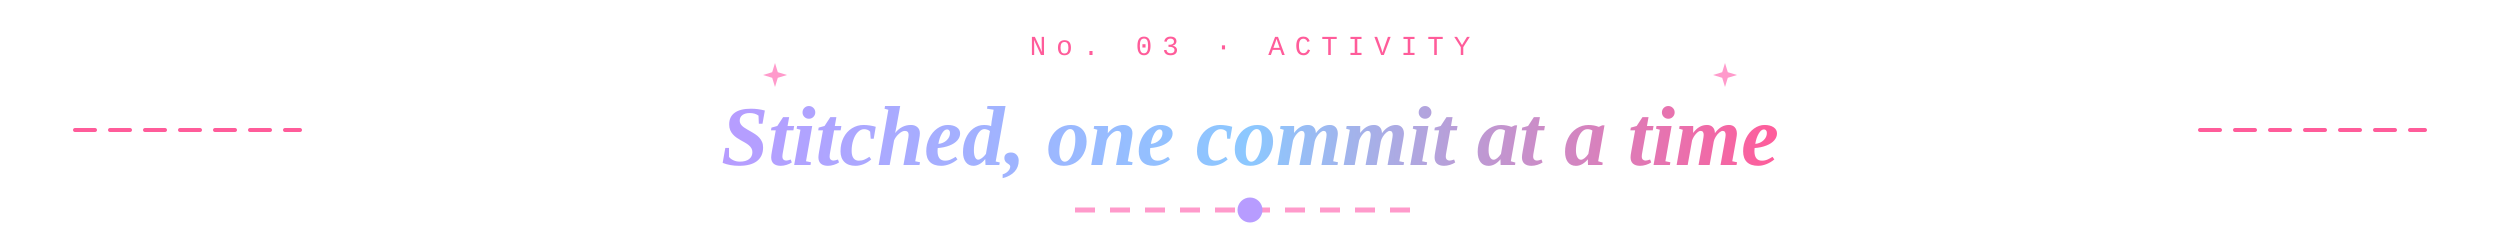
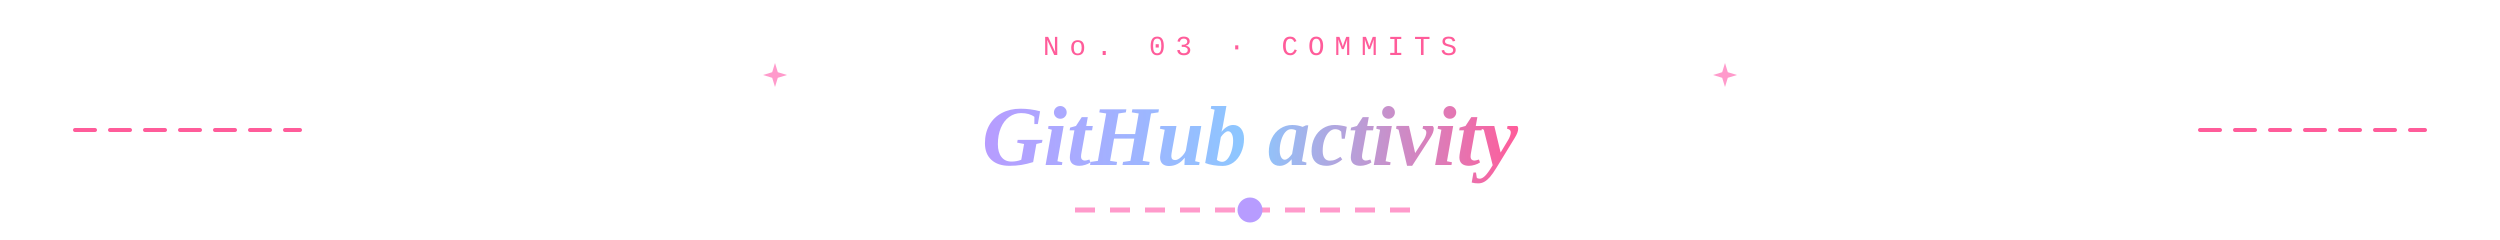
- <svg xmlns="http://www.w3.org/2000/svg" viewBox="0 0 1000 96" width="1000" height="96" role="img" aria-label="Stitched, one commit at a time">
+ <svg xmlns="http://www.w3.org/2000/svg" viewBox="0 0 1000 96" width="1000" height="96" role="img" aria-label="GitHub activity">
  <style>
  .stitch{stroke-dasharray:8 6;animation:sew 3s linear infinite}@keyframes sew{to{stroke-dashoffset:-28}}
  .tw{animation:tw 2.2s ease-in-out infinite}@keyframes tw{50%{opacity:.25}}
  .flo{animation:flo 4s ease-in-out infinite}@keyframes flo{50%{transform:translateY(-6px)}}
  .draw{stroke-dasharray:420;stroke-dashoffset:420;animation:draw 3.2s ease-in-out infinite alternate}@keyframes draw{to{stroke-dashoffset:0}}
  .av-eyes{transform-origin:100px 105px;animation:blink 5s infinite}@keyframes blink{0%,94%,100%{transform:scaleY(1)}97%{transform:scaleY(.1)}}
  .av-sparkle{animation:tw 1.6s infinite}
  @media (prefers-reduced-motion:reduce){*{animation:none!important}}</style>
  <defs>
    <linearGradient id="hg" x1="0" x2="1">
      <stop offset="0" stop-color="#B79CFF" />
      <stop offset=".5" stop-color="#8CC8FF" />
      <stop offset="1" stop-color="#FF5C9A" />
    </linearGradient>
  </defs>
  <g fill="none" stroke-linecap="round">
    <path class="draw" d="M120 52C200 52 230 30 280 40C320 48 300 72 270 64C250 58 262 42 280 46" stroke="#B79CFF" stroke-width="2" />
    <path class="draw" d="M880 52C800 52 770 30 720 40C680 48 700 72 730 64C750 58 738 42 720 46" stroke="#B79CFF" stroke-width="2" />
    <path d="M30 52H120M880 52H970" stroke="#FF5C9A" stroke-width="1.6" stroke-dasharray="6 6" class="stitch" />
  </g>
  <path class="tw" style="animation-delay:0s" transform="translate(310 30) scale(0.8)" d="M0-6 1.4-1.4 6 0 1.4 1.4 0 6-1.4 1.4-6 0-1.4-1.4Z" fill="#FF9ACB" />
  <path class="tw" style="animation-delay:0.8s" transform="translate(690 30) scale(0.8)" d="M0-6 1.4-1.4 6 0 1.4 1.4 0 6-1.4 1.4-6 0-1.4-1.4Z" fill="#FF9ACB" />
-   <text x="500" y="22" text-anchor="middle" font-family="'Cascadia Code',Consolas,'Courier New',monospace" font-size="11" letter-spacing="4" fill="#FF5C9A">No. 03 · ACTIVITY</text>
-   <text x="500" y="66" text-anchor="middle" font-family="Georgia,'Times New Roman',serif" font-style="italic" font-weight="700" font-size="34" fill="url(#hg)">Stitched, one commit at a time</text>
+   <text x="500" y="22" text-anchor="middle" font-family="'Cascadia Code',Consolas,'Courier New',monospace" font-size="11" letter-spacing="4" fill="#FF5C9A">No. 03 · COMMITS</text>
+   <text x="500" y="66" text-anchor="middle" font-family="Georgia,'Times New Roman',serif" font-style="italic" font-weight="700" font-size="34" fill="url(#hg)">GitHub activity</text>
  <g transform="translate(500 84)">
    <path d="M-70 0H70" stroke="#FF9ACB" stroke-width="2" stroke-dasharray="7 5" class="stitch" />
    <circle r="5" fill="#B79CFF" />
  </g>
</svg>
